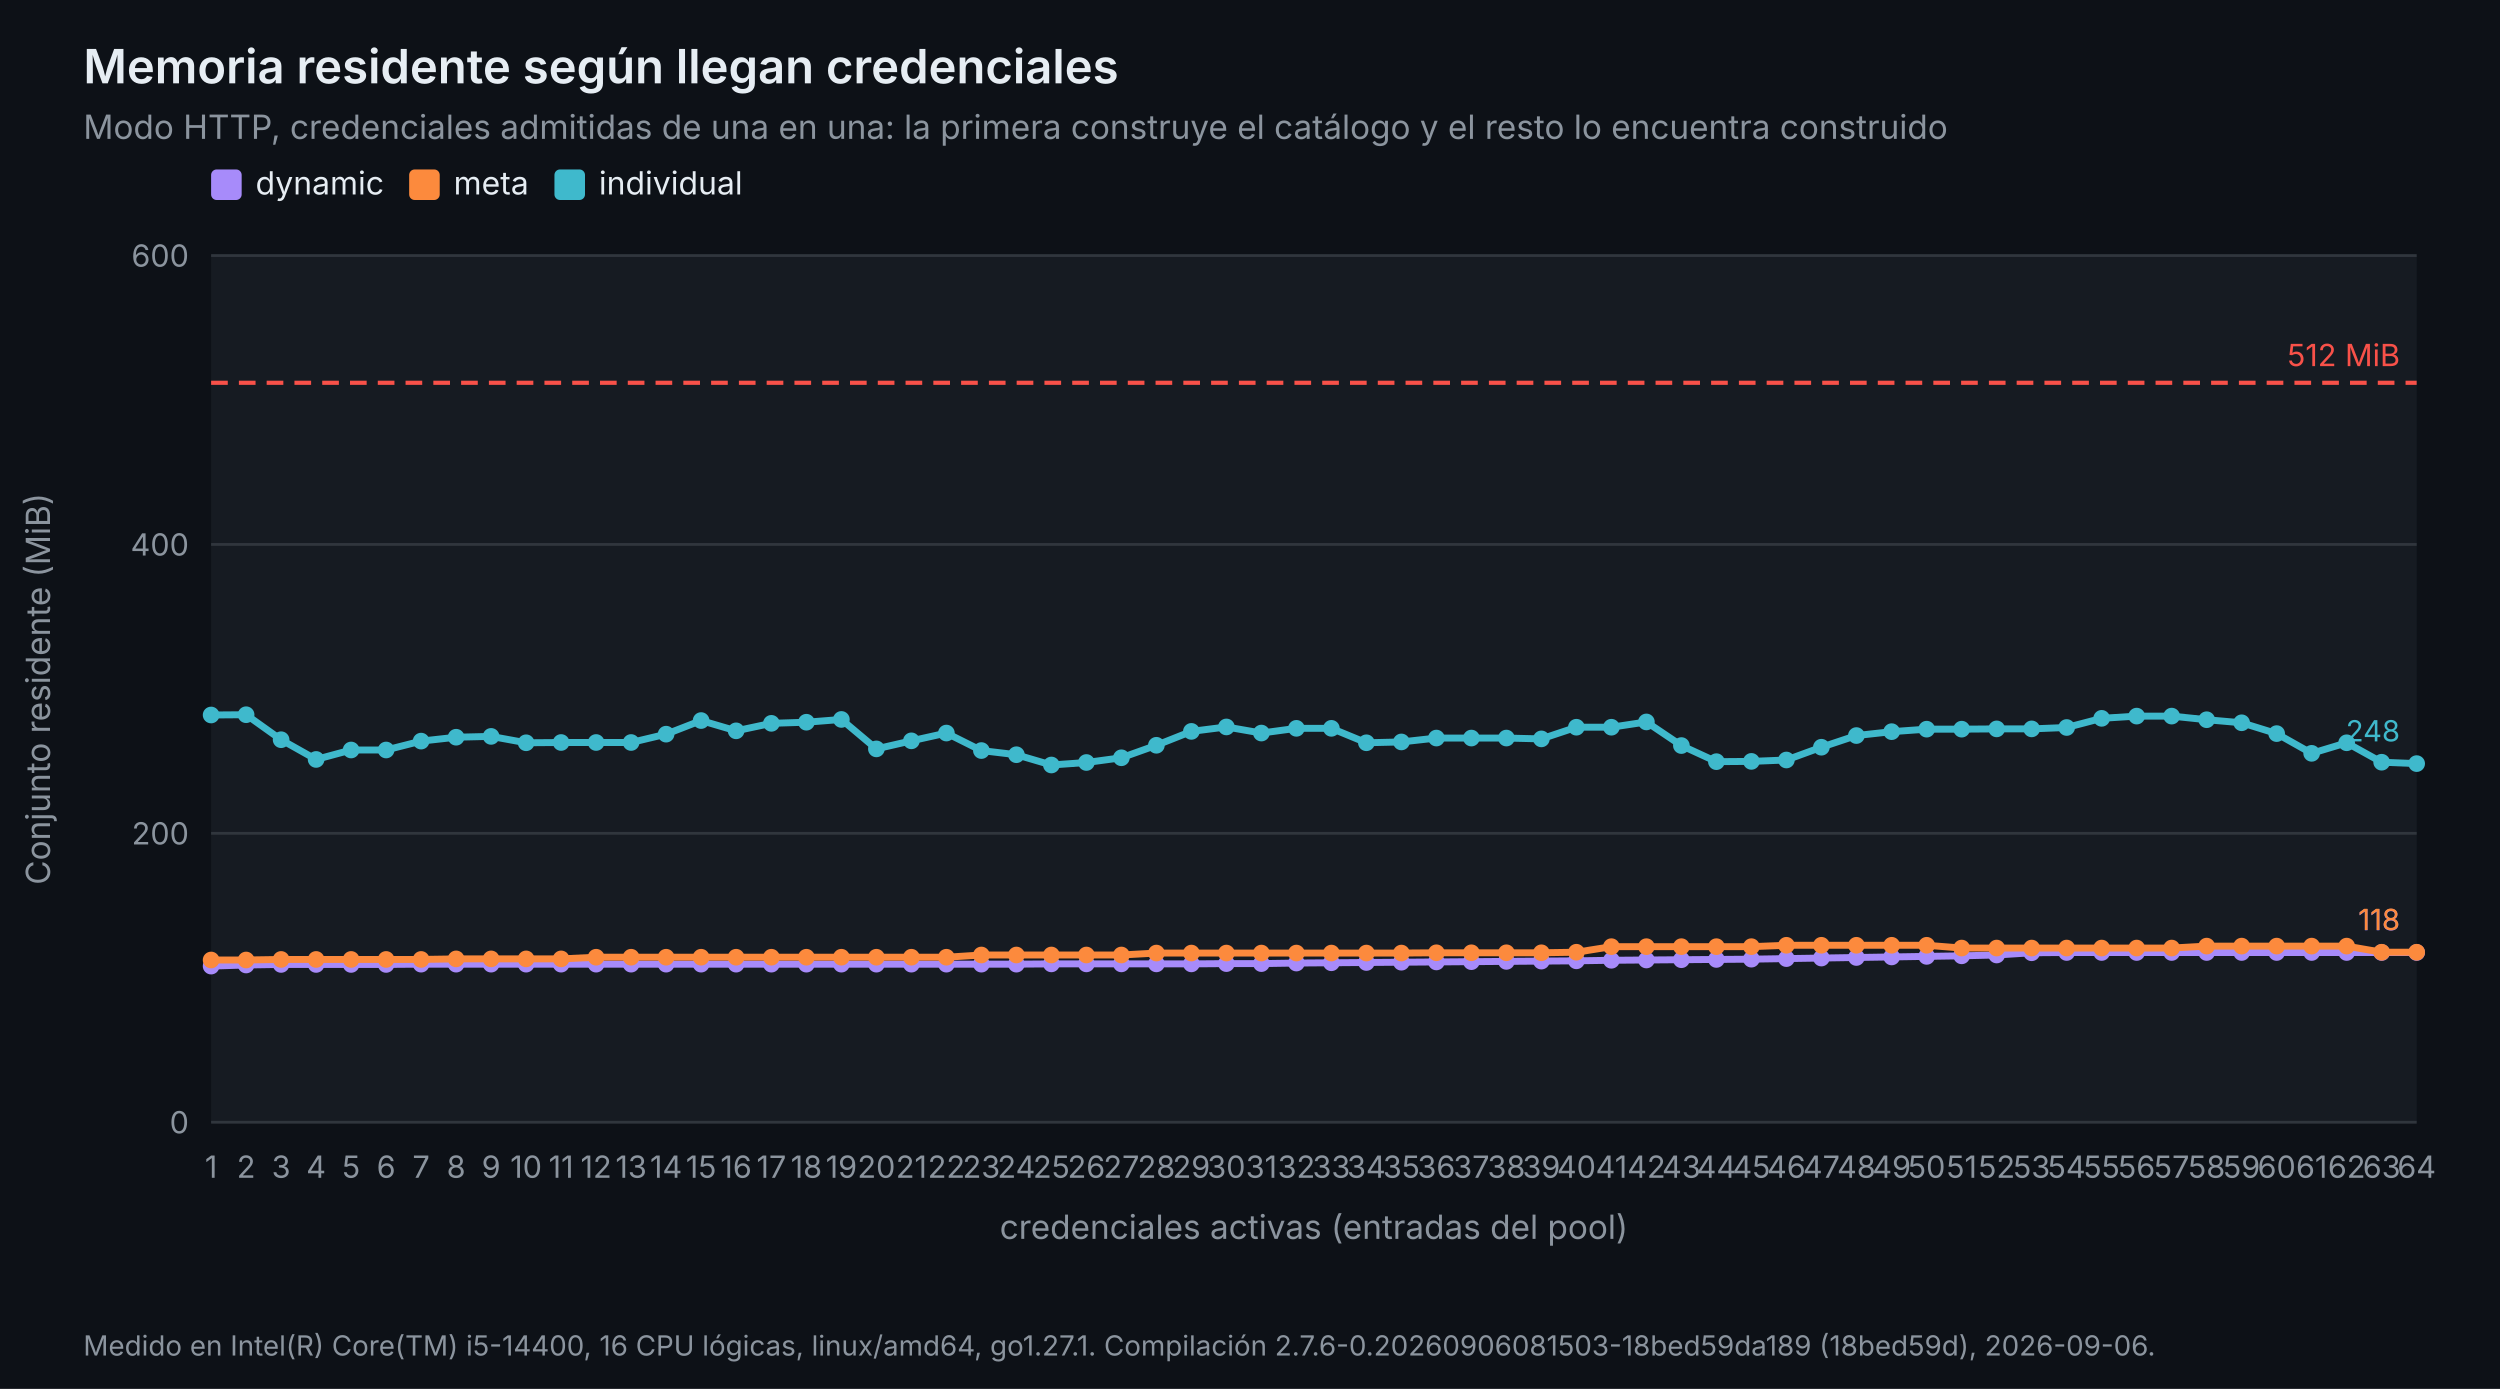
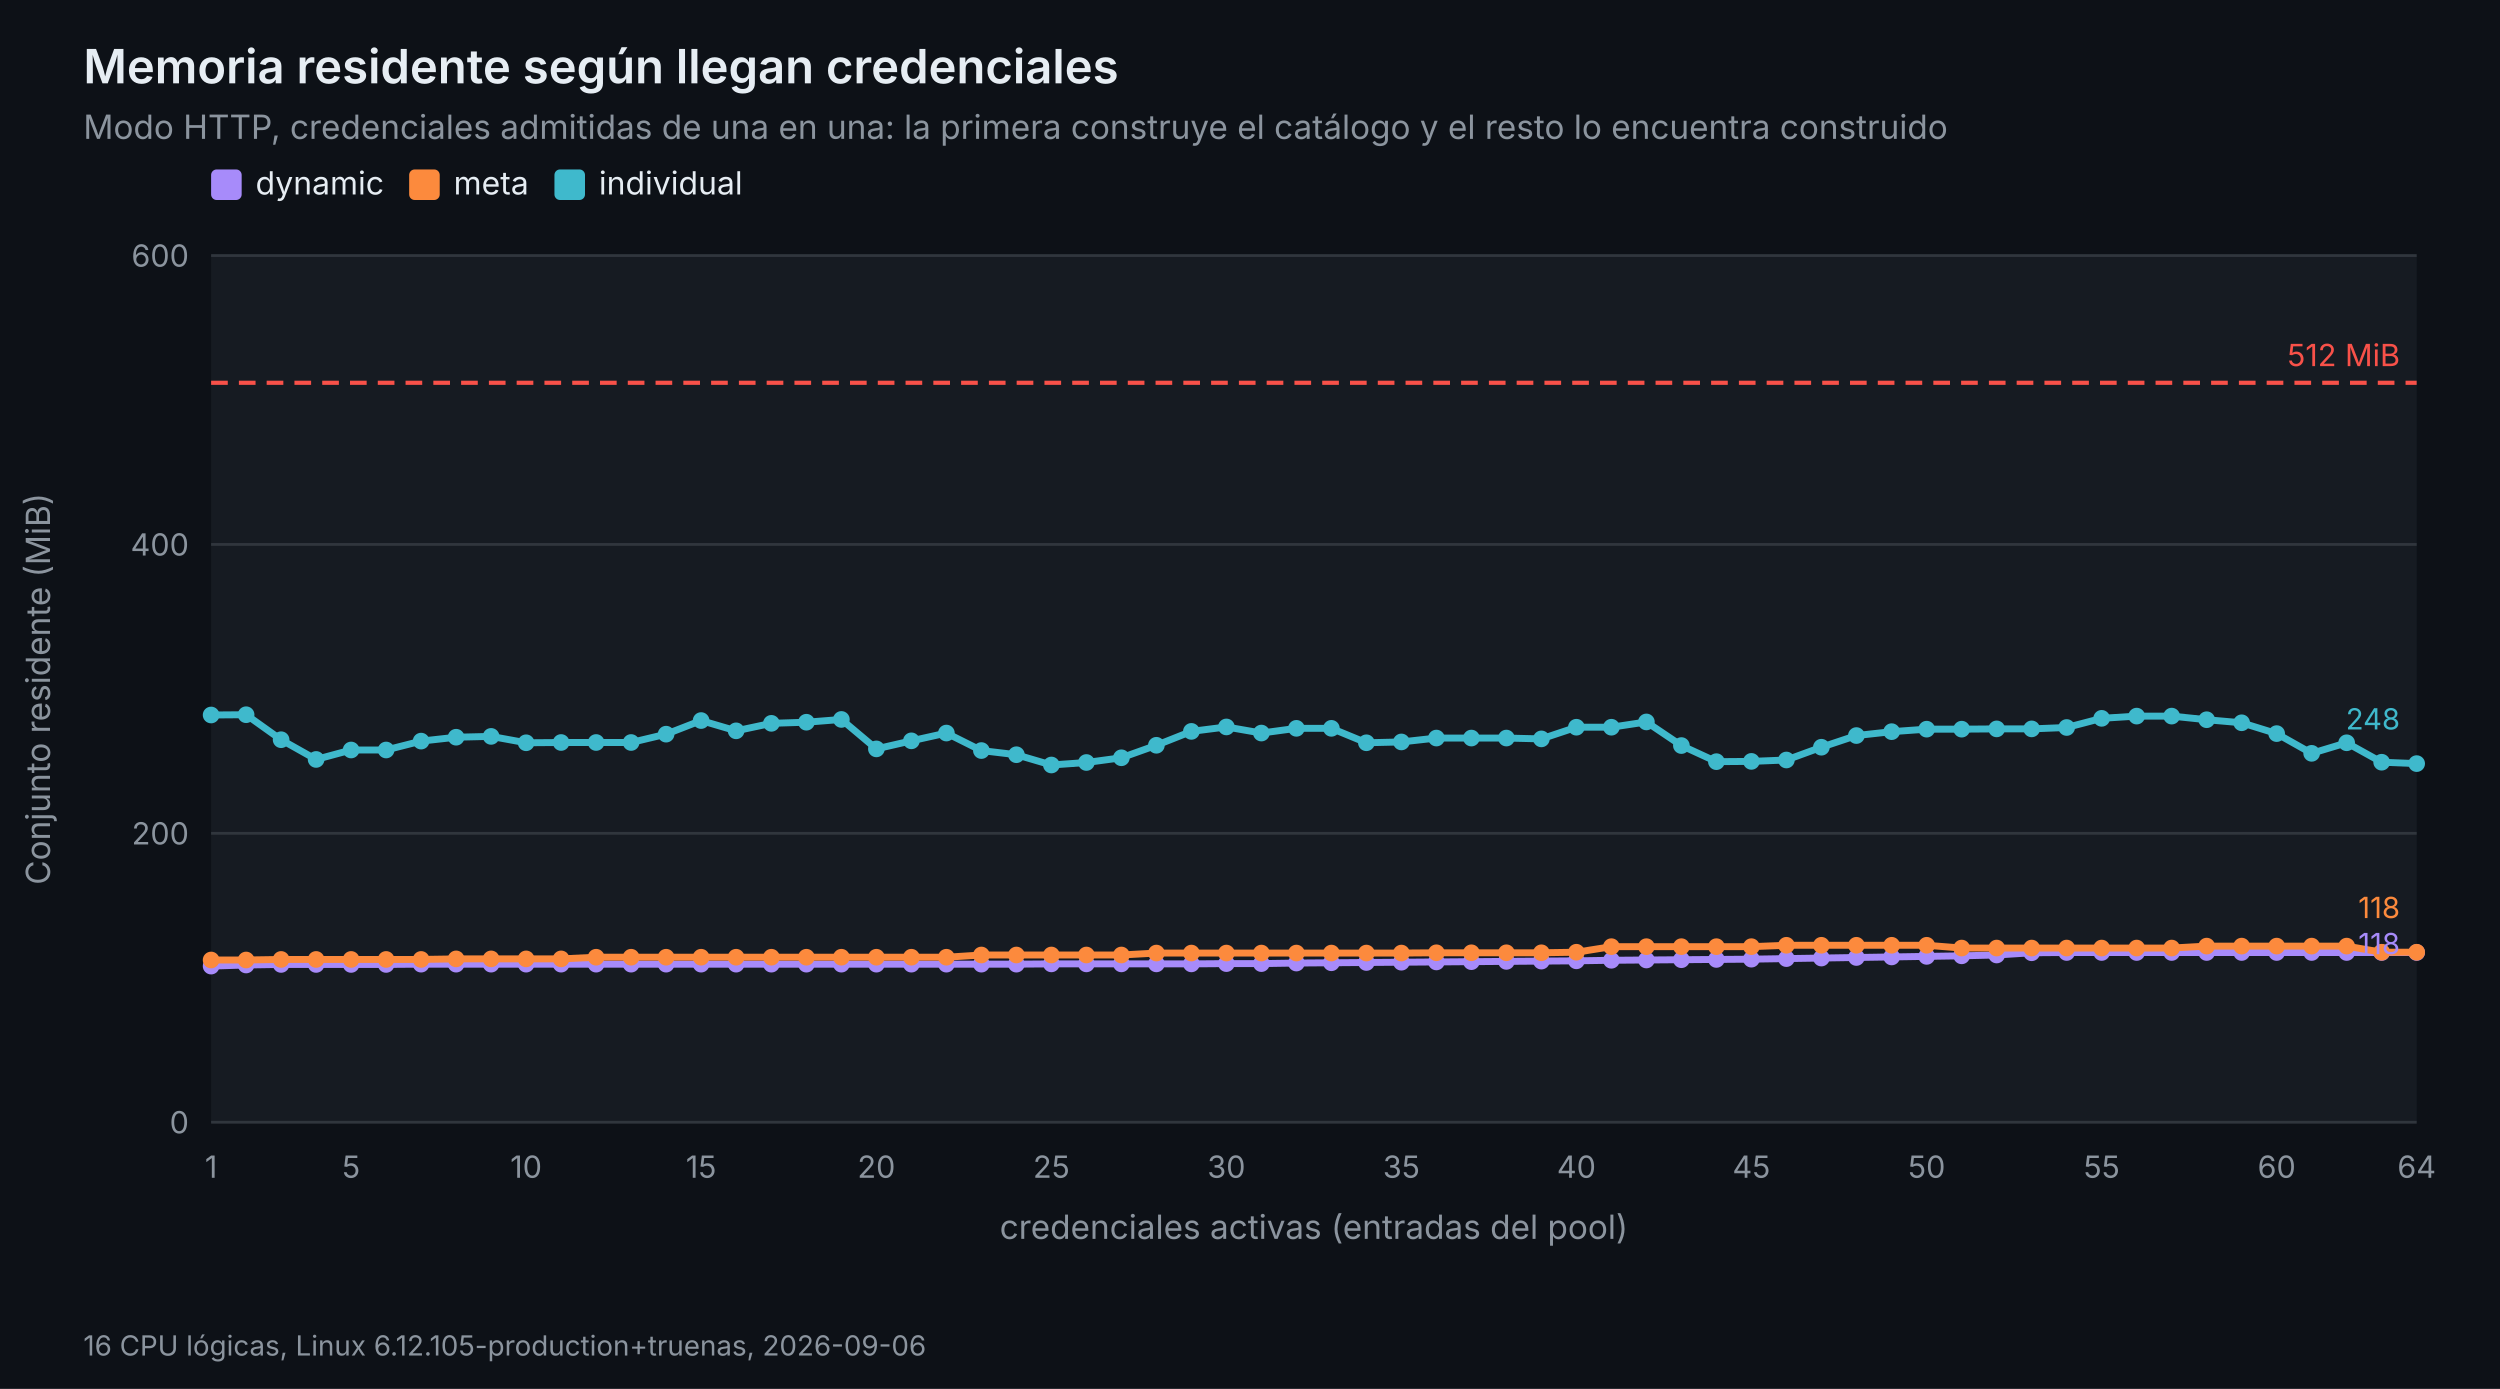
- <svg xmlns="http://www.w3.org/2000/svg" viewBox="0 0 900 500" width="900" height="500" role="img" aria-label="Memoria residente según llegan credenciales. Modo HTTP, credenciales admitidas de una en una: la primera construye el catálogo y el resto lo encuentra construido. Medido en Intel(R) Core(TM) i5-14400, 16 CPU lógicas, linux/amd64, go1.27.1. Compilación 2.7.6-0.20260906081503-18bed59da189 (18bed59d), 2026-09-06.">
+ <svg xmlns="http://www.w3.org/2000/svg" viewBox="0 0 900 500" width="900" height="500" role="img" aria-label="Memoria residente según llegan credenciales. Modo HTTP, credenciales admitidas de una en una: la primera construye el catálogo y el resto lo encuentra construido. 16 CPU lógicas, Linux 6.12.105-production+truenas, 2026-09-06">
  <rect width="900" height="500" fill="#0d1117" />
  <text x="30" y="30" font-family="ui-sans-serif,system-ui,-apple-system,Segoe UI,sans-serif" font-size="17" font-weight="600" fill="#e6edf3">Memoria residente según llegan credenciales</text>
  <text x="30" y="50" font-family="ui-sans-serif,system-ui,-apple-system,Segoe UI,sans-serif" font-size="12" fill="#8b949e">Modo HTTP, credenciales admitidas de una en una: la primera construye el catálogo y el resto lo encuentra construido</text>
  <rect x="76" y="92" width="794" height="312" fill="#161b22" />
  <rect x="76.0" y="61.0" width="11" height="11" rx="2" fill="#a78bfa" />
  <text x="92.0" y="70.0" font-family="ui-sans-serif,system-ui,-apple-system,Segoe UI,sans-serif" font-size="11.5" fill="#e6edf3">dynamic</text>
  <rect x="147.3" y="61.0" width="11" height="11" rx="2" fill="#fc8a3d" />
  <text x="163.3" y="70.0" font-family="ui-sans-serif,system-ui,-apple-system,Segoe UI,sans-serif" font-size="11.5" fill="#e6edf3">meta</text>
  <rect x="199.6" y="61.0" width="11" height="11" rx="2" fill="#3fb9cc" />
  <text x="215.6" y="70.0" font-family="ui-sans-serif,system-ui,-apple-system,Segoe UI,sans-serif" font-size="11.5" fill="#e6edf3">individual</text>
  <line x1="76" y1="404.0" x2="870" y2="404.0" stroke="#30363d" stroke-width="1" />
  <text x="68" y="408.0" font-family="ui-sans-serif,system-ui,-apple-system,Segoe UI,sans-serif" font-size="11" text-anchor="end" fill="#8b949e">0</text>
  <line x1="76" y1="300.0" x2="870" y2="300.0" stroke="#30363d" stroke-width="1" />
  <text x="68" y="304.0" font-family="ui-sans-serif,system-ui,-apple-system,Segoe UI,sans-serif" font-size="11" text-anchor="end" fill="#8b949e">200</text>
  <line x1="76" y1="196.0" x2="870" y2="196.0" stroke="#30363d" stroke-width="1" />
  <text x="68" y="200.0" font-family="ui-sans-serif,system-ui,-apple-system,Segoe UI,sans-serif" font-size="11" text-anchor="end" fill="#8b949e">400</text>
  <line x1="76" y1="92.0" x2="870" y2="92.0" stroke="#30363d" stroke-width="1" />
  <text x="68" y="96.0" font-family="ui-sans-serif,system-ui,-apple-system,Segoe UI,sans-serif" font-size="11" text-anchor="end" fill="#8b949e">600</text>
  <text x="18" y="248.0" font-family="ui-sans-serif,system-ui,-apple-system,Segoe UI,sans-serif" font-size="12" fill="#8b949e" text-anchor="middle" transform="rotate(-90 18 248.0)">Conjunto residente (MiB)</text>
  <text x="473.0" y="446" font-family="ui-sans-serif,system-ui,-apple-system,Segoe UI,sans-serif" font-size="12" text-anchor="middle" fill="#8b949e">credenciales activas (entradas del pool)</text>
-   <text x="30" y="488" font-family="ui-sans-serif,system-ui,-apple-system,Segoe UI,sans-serif" font-size="10" fill="#8b949e">Medido en Intel(R) Core(TM) i5-14400, 16 CPU lógicas, linux/amd64, go1.27.1. Compilación 2.7.6-0.20260906081503-18bed59da189 (18bed59d), 2026-09-06.</text>
+   <text x="30" y="488" font-family="ui-sans-serif,system-ui,-apple-system,Segoe UI,sans-serif" font-size="10" fill="#8b949e">16 CPU lógicas, Linux 6.12.105-production+truenas, 2026-09-06</text>
  <text x="76.0" y="424" font-family="ui-sans-serif,system-ui,-apple-system,Segoe UI,sans-serif" font-size="11" text-anchor="middle" fill="#8b949e">1</text>
-   <text x="88.6" y="424" font-family="ui-sans-serif,system-ui,-apple-system,Segoe UI,sans-serif" font-size="11" text-anchor="middle" fill="#8b949e">2</text>
-   <text x="101.2" y="424" font-family="ui-sans-serif,system-ui,-apple-system,Segoe UI,sans-serif" font-size="11" text-anchor="middle" fill="#8b949e">3</text>
-   <text x="113.8" y="424" font-family="ui-sans-serif,system-ui,-apple-system,Segoe UI,sans-serif" font-size="11" text-anchor="middle" fill="#8b949e">4</text>
  <text x="126.4" y="424" font-family="ui-sans-serif,system-ui,-apple-system,Segoe UI,sans-serif" font-size="11" text-anchor="middle" fill="#8b949e">5</text>
-   <text x="139.0" y="424" font-family="ui-sans-serif,system-ui,-apple-system,Segoe UI,sans-serif" font-size="11" text-anchor="middle" fill="#8b949e">6</text>
-   <text x="151.6" y="424" font-family="ui-sans-serif,system-ui,-apple-system,Segoe UI,sans-serif" font-size="11" text-anchor="middle" fill="#8b949e">7</text>
-   <text x="164.2" y="424" font-family="ui-sans-serif,system-ui,-apple-system,Segoe UI,sans-serif" font-size="11" text-anchor="middle" fill="#8b949e">8</text>
-   <text x="176.8" y="424" font-family="ui-sans-serif,system-ui,-apple-system,Segoe UI,sans-serif" font-size="11" text-anchor="middle" fill="#8b949e">9</text>
  <text x="189.4" y="424" font-family="ui-sans-serif,system-ui,-apple-system,Segoe UI,sans-serif" font-size="11" text-anchor="middle" fill="#8b949e">10</text>
-   <text x="202.0" y="424" font-family="ui-sans-serif,system-ui,-apple-system,Segoe UI,sans-serif" font-size="11" text-anchor="middle" fill="#8b949e">11</text>
-   <text x="214.6" y="424" font-family="ui-sans-serif,system-ui,-apple-system,Segoe UI,sans-serif" font-size="11" text-anchor="middle" fill="#8b949e">12</text>
-   <text x="227.2" y="424" font-family="ui-sans-serif,system-ui,-apple-system,Segoe UI,sans-serif" font-size="11" text-anchor="middle" fill="#8b949e">13</text>
-   <text x="239.8" y="424" font-family="ui-sans-serif,system-ui,-apple-system,Segoe UI,sans-serif" font-size="11" text-anchor="middle" fill="#8b949e">14</text>
  <text x="252.4" y="424" font-family="ui-sans-serif,system-ui,-apple-system,Segoe UI,sans-serif" font-size="11" text-anchor="middle" fill="#8b949e">15</text>
-   <text x="265.0" y="424" font-family="ui-sans-serif,system-ui,-apple-system,Segoe UI,sans-serif" font-size="11" text-anchor="middle" fill="#8b949e">16</text>
-   <text x="277.7" y="424" font-family="ui-sans-serif,system-ui,-apple-system,Segoe UI,sans-serif" font-size="11" text-anchor="middle" fill="#8b949e">17</text>
-   <text x="290.3" y="424" font-family="ui-sans-serif,system-ui,-apple-system,Segoe UI,sans-serif" font-size="11" text-anchor="middle" fill="#8b949e">18</text>
-   <text x="302.9" y="424" font-family="ui-sans-serif,system-ui,-apple-system,Segoe UI,sans-serif" font-size="11" text-anchor="middle" fill="#8b949e">19</text>
  <text x="315.5" y="424" font-family="ui-sans-serif,system-ui,-apple-system,Segoe UI,sans-serif" font-size="11" text-anchor="middle" fill="#8b949e">20</text>
-   <text x="328.1" y="424" font-family="ui-sans-serif,system-ui,-apple-system,Segoe UI,sans-serif" font-size="11" text-anchor="middle" fill="#8b949e">21</text>
-   <text x="340.7" y="424" font-family="ui-sans-serif,system-ui,-apple-system,Segoe UI,sans-serif" font-size="11" text-anchor="middle" fill="#8b949e">22</text>
-   <text x="353.3" y="424" font-family="ui-sans-serif,system-ui,-apple-system,Segoe UI,sans-serif" font-size="11" text-anchor="middle" fill="#8b949e">23</text>
-   <text x="365.9" y="424" font-family="ui-sans-serif,system-ui,-apple-system,Segoe UI,sans-serif" font-size="11" text-anchor="middle" fill="#8b949e">24</text>
  <text x="378.5" y="424" font-family="ui-sans-serif,system-ui,-apple-system,Segoe UI,sans-serif" font-size="11" text-anchor="middle" fill="#8b949e">25</text>
-   <text x="391.1" y="424" font-family="ui-sans-serif,system-ui,-apple-system,Segoe UI,sans-serif" font-size="11" text-anchor="middle" fill="#8b949e">26</text>
-   <text x="403.7" y="424" font-family="ui-sans-serif,system-ui,-apple-system,Segoe UI,sans-serif" font-size="11" text-anchor="middle" fill="#8b949e">27</text>
-   <text x="416.3" y="424" font-family="ui-sans-serif,system-ui,-apple-system,Segoe UI,sans-serif" font-size="11" text-anchor="middle" fill="#8b949e">28</text>
-   <text x="428.9" y="424" font-family="ui-sans-serif,system-ui,-apple-system,Segoe UI,sans-serif" font-size="11" text-anchor="middle" fill="#8b949e">29</text>
  <text x="441.5" y="424" font-family="ui-sans-serif,system-ui,-apple-system,Segoe UI,sans-serif" font-size="11" text-anchor="middle" fill="#8b949e">30</text>
-   <text x="454.1" y="424" font-family="ui-sans-serif,system-ui,-apple-system,Segoe UI,sans-serif" font-size="11" text-anchor="middle" fill="#8b949e">31</text>
-   <text x="466.7" y="424" font-family="ui-sans-serif,system-ui,-apple-system,Segoe UI,sans-serif" font-size="11" text-anchor="middle" fill="#8b949e">32</text>
-   <text x="479.3" y="424" font-family="ui-sans-serif,system-ui,-apple-system,Segoe UI,sans-serif" font-size="11" text-anchor="middle" fill="#8b949e">33</text>
-   <text x="491.9" y="424" font-family="ui-sans-serif,system-ui,-apple-system,Segoe UI,sans-serif" font-size="11" text-anchor="middle" fill="#8b949e">34</text>
  <text x="504.5" y="424" font-family="ui-sans-serif,system-ui,-apple-system,Segoe UI,sans-serif" font-size="11" text-anchor="middle" fill="#8b949e">35</text>
-   <text x="517.1" y="424" font-family="ui-sans-serif,system-ui,-apple-system,Segoe UI,sans-serif" font-size="11" text-anchor="middle" fill="#8b949e">36</text>
-   <text x="529.7" y="424" font-family="ui-sans-serif,system-ui,-apple-system,Segoe UI,sans-serif" font-size="11" text-anchor="middle" fill="#8b949e">37</text>
-   <text x="542.3" y="424" font-family="ui-sans-serif,system-ui,-apple-system,Segoe UI,sans-serif" font-size="11" text-anchor="middle" fill="#8b949e">38</text>
-   <text x="554.9" y="424" font-family="ui-sans-serif,system-ui,-apple-system,Segoe UI,sans-serif" font-size="11" text-anchor="middle" fill="#8b949e">39</text>
  <text x="567.5" y="424" font-family="ui-sans-serif,system-ui,-apple-system,Segoe UI,sans-serif" font-size="11" text-anchor="middle" fill="#8b949e">40</text>
-   <text x="580.1" y="424" font-family="ui-sans-serif,system-ui,-apple-system,Segoe UI,sans-serif" font-size="11" text-anchor="middle" fill="#8b949e">41</text>
-   <text x="592.7" y="424" font-family="ui-sans-serif,system-ui,-apple-system,Segoe UI,sans-serif" font-size="11" text-anchor="middle" fill="#8b949e">42</text>
-   <text x="605.3" y="424" font-family="ui-sans-serif,system-ui,-apple-system,Segoe UI,sans-serif" font-size="11" text-anchor="middle" fill="#8b949e">43</text>
-   <text x="617.9" y="424" font-family="ui-sans-serif,system-ui,-apple-system,Segoe UI,sans-serif" font-size="11" text-anchor="middle" fill="#8b949e">44</text>
  <text x="630.5" y="424" font-family="ui-sans-serif,system-ui,-apple-system,Segoe UI,sans-serif" font-size="11" text-anchor="middle" fill="#8b949e">45</text>
-   <text x="643.1" y="424" font-family="ui-sans-serif,system-ui,-apple-system,Segoe UI,sans-serif" font-size="11" text-anchor="middle" fill="#8b949e">46</text>
-   <text x="655.7" y="424" font-family="ui-sans-serif,system-ui,-apple-system,Segoe UI,sans-serif" font-size="11" text-anchor="middle" fill="#8b949e">47</text>
-   <text x="668.3" y="424" font-family="ui-sans-serif,system-ui,-apple-system,Segoe UI,sans-serif" font-size="11" text-anchor="middle" fill="#8b949e">48</text>
-   <text x="681.0" y="424" font-family="ui-sans-serif,system-ui,-apple-system,Segoe UI,sans-serif" font-size="11" text-anchor="middle" fill="#8b949e">49</text>
  <text x="693.6" y="424" font-family="ui-sans-serif,system-ui,-apple-system,Segoe UI,sans-serif" font-size="11" text-anchor="middle" fill="#8b949e">50</text>
-   <text x="706.2" y="424" font-family="ui-sans-serif,system-ui,-apple-system,Segoe UI,sans-serif" font-size="11" text-anchor="middle" fill="#8b949e">51</text>
-   <text x="718.8" y="424" font-family="ui-sans-serif,system-ui,-apple-system,Segoe UI,sans-serif" font-size="11" text-anchor="middle" fill="#8b949e">52</text>
-   <text x="731.4" y="424" font-family="ui-sans-serif,system-ui,-apple-system,Segoe UI,sans-serif" font-size="11" text-anchor="middle" fill="#8b949e">53</text>
-   <text x="744.0" y="424" font-family="ui-sans-serif,system-ui,-apple-system,Segoe UI,sans-serif" font-size="11" text-anchor="middle" fill="#8b949e">54</text>
  <text x="756.6" y="424" font-family="ui-sans-serif,system-ui,-apple-system,Segoe UI,sans-serif" font-size="11" text-anchor="middle" fill="#8b949e">55</text>
-   <text x="769.2" y="424" font-family="ui-sans-serif,system-ui,-apple-system,Segoe UI,sans-serif" font-size="11" text-anchor="middle" fill="#8b949e">56</text>
-   <text x="781.8" y="424" font-family="ui-sans-serif,system-ui,-apple-system,Segoe UI,sans-serif" font-size="11" text-anchor="middle" fill="#8b949e">57</text>
-   <text x="794.4" y="424" font-family="ui-sans-serif,system-ui,-apple-system,Segoe UI,sans-serif" font-size="11" text-anchor="middle" fill="#8b949e">58</text>
-   <text x="807.0" y="424" font-family="ui-sans-serif,system-ui,-apple-system,Segoe UI,sans-serif" font-size="11" text-anchor="middle" fill="#8b949e">59</text>
  <text x="819.6" y="424" font-family="ui-sans-serif,system-ui,-apple-system,Segoe UI,sans-serif" font-size="11" text-anchor="middle" fill="#8b949e">60</text>
-   <text x="832.2" y="424" font-family="ui-sans-serif,system-ui,-apple-system,Segoe UI,sans-serif" font-size="11" text-anchor="middle" fill="#8b949e">61</text>
-   <text x="844.8" y="424" font-family="ui-sans-serif,system-ui,-apple-system,Segoe UI,sans-serif" font-size="11" text-anchor="middle" fill="#8b949e">62</text>
-   <text x="857.4" y="424" font-family="ui-sans-serif,system-ui,-apple-system,Segoe UI,sans-serif" font-size="11" text-anchor="middle" fill="#8b949e">63</text>
  <text x="870.0" y="424" font-family="ui-sans-serif,system-ui,-apple-system,Segoe UI,sans-serif" font-size="11" text-anchor="middle" fill="#8b949e">64</text>
  <path d="M76.0,347.8L88.6,347.4L101.2,347.2L113.8,347.2L126.4,347.2L139.0,347.2L151.6,347.1L164.2,347.1L176.8,347.1L189.4,347.1L202.0,347.1L214.6,347.1L227.2,347.1L239.8,347.1L252.4,347.1L265.0,347.1L277.7,347.1L290.3,347.1L302.9,347.1L315.5,347.1L328.1,347.1L340.7,347.1L353.3,347.1L365.9,347.1L378.5,347.0L391.1,347.0L403.7,347.0L416.3,347.0L428.9,347.0L441.5,346.9L454.1,346.9L466.7,346.7L479.3,346.6L491.9,346.5L504.5,346.4L517.1,346.3L529.7,346.2L542.3,346.1L554.9,346.0L567.5,345.9L580.1,345.7L592.7,345.6L605.3,345.5L617.9,345.4L630.5,345.3L643.1,345.1L655.7,344.9L668.3,344.7L681.0,344.5L693.6,344.3L706.2,344.1L718.8,343.8L731.4,343.0L744.0,342.9L756.6,342.9L769.2,342.9L781.8,342.9L794.4,342.9L807.0,342.9L819.6,342.9L832.2,342.9L844.8,342.9L857.4,342.9L870.0,342.9" fill="none" stroke="#a78bfa" stroke-width="2.5" stroke-linejoin="round" />
  <circle cx="76.0" cy="347.8" r="3" fill="#a78bfa" />
  <circle cx="88.6" cy="347.4" r="3" fill="#a78bfa" />
  <circle cx="101.2" cy="347.2" r="3" fill="#a78bfa" />
  <circle cx="113.8" cy="347.2" r="3" fill="#a78bfa" />
  <circle cx="126.4" cy="347.2" r="3" fill="#a78bfa" />
  <circle cx="139.0" cy="347.2" r="3" fill="#a78bfa" />
  <circle cx="151.6" cy="347.1" r="3" fill="#a78bfa" />
  <circle cx="164.2" cy="347.1" r="3" fill="#a78bfa" />
  <circle cx="176.8" cy="347.1" r="3" fill="#a78bfa" />
  <circle cx="189.4" cy="347.1" r="3" fill="#a78bfa" />
  <circle cx="202.0" cy="347.1" r="3" fill="#a78bfa" />
  <circle cx="214.6" cy="347.1" r="3" fill="#a78bfa" />
  <circle cx="227.2" cy="347.1" r="3" fill="#a78bfa" />
  <circle cx="239.8" cy="347.1" r="3" fill="#a78bfa" />
  <circle cx="252.4" cy="347.1" r="3" fill="#a78bfa" />
  <circle cx="265.0" cy="347.1" r="3" fill="#a78bfa" />
  <circle cx="277.7" cy="347.1" r="3" fill="#a78bfa" />
  <circle cx="290.3" cy="347.1" r="3" fill="#a78bfa" />
  <circle cx="302.9" cy="347.1" r="3" fill="#a78bfa" />
  <circle cx="315.5" cy="347.1" r="3" fill="#a78bfa" />
  <circle cx="328.1" cy="347.1" r="3" fill="#a78bfa" />
  <circle cx="340.7" cy="347.1" r="3" fill="#a78bfa" />
  <circle cx="353.3" cy="347.1" r="3" fill="#a78bfa" />
  <circle cx="365.9" cy="347.1" r="3" fill="#a78bfa" />
  <circle cx="378.5" cy="347.0" r="3" fill="#a78bfa" />
  <circle cx="391.1" cy="347.0" r="3" fill="#a78bfa" />
  <circle cx="403.7" cy="347.0" r="3" fill="#a78bfa" />
  <circle cx="416.3" cy="347.0" r="3" fill="#a78bfa" />
  <circle cx="428.9" cy="347.0" r="3" fill="#a78bfa" />
  <circle cx="441.5" cy="346.9" r="3" fill="#a78bfa" />
  <circle cx="454.1" cy="346.9" r="3" fill="#a78bfa" />
  <circle cx="466.7" cy="346.7" r="3" fill="#a78bfa" />
  <circle cx="479.3" cy="346.6" r="3" fill="#a78bfa" />
  <circle cx="491.9" cy="346.5" r="3" fill="#a78bfa" />
  <circle cx="504.5" cy="346.4" r="3" fill="#a78bfa" />
  <circle cx="517.1" cy="346.3" r="3" fill="#a78bfa" />
  <circle cx="529.7" cy="346.2" r="3" fill="#a78bfa" />
  <circle cx="542.3" cy="346.1" r="3" fill="#a78bfa" />
  <circle cx="554.9" cy="346.0" r="3" fill="#a78bfa" />
  <circle cx="567.5" cy="345.9" r="3" fill="#a78bfa" />
  <circle cx="580.1" cy="345.7" r="3" fill="#a78bfa" />
  <circle cx="592.7" cy="345.6" r="3" fill="#a78bfa" />
  <circle cx="605.3" cy="345.5" r="3" fill="#a78bfa" />
  <circle cx="617.9" cy="345.4" r="3" fill="#a78bfa" />
  <circle cx="630.5" cy="345.3" r="3" fill="#a78bfa" />
  <circle cx="643.1" cy="345.1" r="3" fill="#a78bfa" />
  <circle cx="655.7" cy="344.9" r="3" fill="#a78bfa" />
  <circle cx="668.3" cy="344.7" r="3" fill="#a78bfa" />
  <circle cx="681.0" cy="344.5" r="3" fill="#a78bfa" />
  <circle cx="693.6" cy="344.3" r="3" fill="#a78bfa" />
  <circle cx="706.2" cy="344.1" r="3" fill="#a78bfa" />
  <circle cx="718.8" cy="343.8" r="3" fill="#a78bfa" />
  <circle cx="731.4" cy="343.0" r="3" fill="#a78bfa" />
  <circle cx="744.0" cy="342.9" r="3" fill="#a78bfa" />
  <circle cx="756.6" cy="342.9" r="3" fill="#a78bfa" />
  <circle cx="769.2" cy="342.9" r="3" fill="#a78bfa" />
  <circle cx="781.8" cy="342.9" r="3" fill="#a78bfa" />
  <circle cx="794.4" cy="342.9" r="3" fill="#a78bfa" />
  <circle cx="807.0" cy="342.9" r="3" fill="#a78bfa" />
  <circle cx="819.6" cy="342.9" r="3" fill="#a78bfa" />
  <circle cx="832.2" cy="342.9" r="3" fill="#a78bfa" />
  <circle cx="844.8" cy="342.9" r="3" fill="#a78bfa" />
  <circle cx="857.4" cy="342.9" r="3" fill="#a78bfa" />
  <circle cx="870.0" cy="342.9" r="3" fill="#a78bfa" />
-   <text x="864.0" y="334.9" font-family="ui-sans-serif,system-ui,-apple-system,Segoe UI,sans-serif" font-size="10.5" text-anchor="end" fill="#a78bfa">118</text>
  <path d="M76.0,345.6L88.6,345.6L101.2,345.4L113.8,345.4L126.4,345.4L139.0,345.4L151.6,345.4L164.2,345.2L176.8,345.2L189.4,345.2L202.0,345.2L214.6,344.6L227.2,344.6L239.8,344.6L252.4,344.6L265.0,344.6L277.7,344.6L290.3,344.6L302.9,344.6L315.5,344.6L328.1,344.6L340.7,344.6L353.3,343.8L365.9,343.8L378.5,343.8L391.1,343.8L403.7,343.8L416.3,343.1L428.9,343.1L441.5,343.1L454.1,343.1L466.7,343.1L479.3,343.1L491.9,343.1L504.5,343.1L517.1,343.0L529.7,343.0L542.3,343.0L554.9,343.0L567.5,342.8L580.1,340.8L592.7,340.8L605.3,340.8L617.9,340.8L630.5,340.8L643.1,340.3L655.7,340.3L668.3,340.3L681.0,340.3L693.6,340.3L706.2,341.3L718.8,341.3L731.4,341.3L744.0,341.3L756.6,341.3L769.2,341.3L781.8,341.3L794.4,340.6L807.0,340.6L819.6,340.6L832.2,340.6L844.8,340.6L857.4,342.8L870.0,342.8" fill="none" stroke="#fc8a3d" stroke-width="2.5" stroke-linejoin="round" />
  <circle cx="76.0" cy="345.6" r="3" fill="#fc8a3d" />
  <circle cx="88.6" cy="345.6" r="3" fill="#fc8a3d" />
  <circle cx="101.2" cy="345.4" r="3" fill="#fc8a3d" />
  <circle cx="113.8" cy="345.4" r="3" fill="#fc8a3d" />
  <circle cx="126.4" cy="345.4" r="3" fill="#fc8a3d" />
  <circle cx="139.0" cy="345.4" r="3" fill="#fc8a3d" />
  <circle cx="151.6" cy="345.4" r="3" fill="#fc8a3d" />
  <circle cx="164.2" cy="345.2" r="3" fill="#fc8a3d" />
  <circle cx="176.8" cy="345.2" r="3" fill="#fc8a3d" />
  <circle cx="189.4" cy="345.2" r="3" fill="#fc8a3d" />
  <circle cx="202.0" cy="345.2" r="3" fill="#fc8a3d" />
  <circle cx="214.6" cy="344.6" r="3" fill="#fc8a3d" />
  <circle cx="227.2" cy="344.6" r="3" fill="#fc8a3d" />
  <circle cx="239.8" cy="344.6" r="3" fill="#fc8a3d" />
  <circle cx="252.4" cy="344.6" r="3" fill="#fc8a3d" />
  <circle cx="265.0" cy="344.6" r="3" fill="#fc8a3d" />
  <circle cx="277.7" cy="344.6" r="3" fill="#fc8a3d" />
  <circle cx="290.3" cy="344.6" r="3" fill="#fc8a3d" />
  <circle cx="302.9" cy="344.6" r="3" fill="#fc8a3d" />
  <circle cx="315.5" cy="344.6" r="3" fill="#fc8a3d" />
  <circle cx="328.1" cy="344.6" r="3" fill="#fc8a3d" />
  <circle cx="340.7" cy="344.6" r="3" fill="#fc8a3d" />
  <circle cx="353.3" cy="343.8" r="3" fill="#fc8a3d" />
  <circle cx="365.9" cy="343.8" r="3" fill="#fc8a3d" />
  <circle cx="378.5" cy="343.8" r="3" fill="#fc8a3d" />
  <circle cx="391.1" cy="343.8" r="3" fill="#fc8a3d" />
  <circle cx="403.7" cy="343.8" r="3" fill="#fc8a3d" />
  <circle cx="416.3" cy="343.1" r="3" fill="#fc8a3d" />
  <circle cx="428.9" cy="343.1" r="3" fill="#fc8a3d" />
  <circle cx="441.5" cy="343.1" r="3" fill="#fc8a3d" />
  <circle cx="454.1" cy="343.1" r="3" fill="#fc8a3d" />
  <circle cx="466.7" cy="343.1" r="3" fill="#fc8a3d" />
  <circle cx="479.3" cy="343.1" r="3" fill="#fc8a3d" />
  <circle cx="491.9" cy="343.1" r="3" fill="#fc8a3d" />
  <circle cx="504.5" cy="343.1" r="3" fill="#fc8a3d" />
  <circle cx="517.1" cy="343.0" r="3" fill="#fc8a3d" />
  <circle cx="529.7" cy="343.0" r="3" fill="#fc8a3d" />
  <circle cx="542.3" cy="343.0" r="3" fill="#fc8a3d" />
  <circle cx="554.9" cy="343.0" r="3" fill="#fc8a3d" />
  <circle cx="567.5" cy="342.8" r="3" fill="#fc8a3d" />
  <circle cx="580.1" cy="340.8" r="3" fill="#fc8a3d" />
  <circle cx="592.7" cy="340.8" r="3" fill="#fc8a3d" />
  <circle cx="605.3" cy="340.8" r="3" fill="#fc8a3d" />
  <circle cx="617.9" cy="340.8" r="3" fill="#fc8a3d" />
  <circle cx="630.5" cy="340.8" r="3" fill="#fc8a3d" />
  <circle cx="643.1" cy="340.3" r="3" fill="#fc8a3d" />
  <circle cx="655.7" cy="340.3" r="3" fill="#fc8a3d" />
  <circle cx="668.3" cy="340.3" r="3" fill="#fc8a3d" />
  <circle cx="681.0" cy="340.3" r="3" fill="#fc8a3d" />
  <circle cx="693.6" cy="340.3" r="3" fill="#fc8a3d" />
  <circle cx="706.2" cy="341.3" r="3" fill="#fc8a3d" />
  <circle cx="718.8" cy="341.3" r="3" fill="#fc8a3d" />
  <circle cx="731.4" cy="341.3" r="3" fill="#fc8a3d" />
  <circle cx="744.0" cy="341.3" r="3" fill="#fc8a3d" />
  <circle cx="756.6" cy="341.3" r="3" fill="#fc8a3d" />
  <circle cx="769.2" cy="341.3" r="3" fill="#fc8a3d" />
  <circle cx="781.8" cy="341.3" r="3" fill="#fc8a3d" />
  <circle cx="794.4" cy="340.6" r="3" fill="#fc8a3d" />
  <circle cx="807.0" cy="340.6" r="3" fill="#fc8a3d" />
  <circle cx="819.6" cy="340.6" r="3" fill="#fc8a3d" />
  <circle cx="832.2" cy="340.6" r="3" fill="#fc8a3d" />
  <circle cx="844.8" cy="340.6" r="3" fill="#fc8a3d" />
  <circle cx="857.4" cy="342.8" r="3" fill="#fc8a3d" />
  <circle cx="870.0" cy="342.8" r="3" fill="#fc8a3d" />
-   <text x="864.0" y="334.8" font-family="ui-sans-serif,system-ui,-apple-system,Segoe UI,sans-serif" font-size="10.5" text-anchor="end" fill="#fc8a3d">118</text>
  <path d="M76.0,257.4L88.6,257.3L101.2,266.3L113.8,273.4L126.4,270.0L139.0,270.0L151.6,266.8L164.2,265.4L176.8,265.1L189.4,267.4L202.0,267.3L214.6,267.3L227.2,267.3L239.8,264.3L252.4,259.4L265.0,263.1L277.7,260.4L290.3,260.0L302.9,259.0L315.5,269.6L328.1,266.7L340.7,263.9L353.3,270.2L365.9,271.7L378.5,275.4L391.1,274.5L403.7,272.8L416.3,268.3L428.9,263.3L441.5,261.7L454.1,263.9L466.7,262.2L479.3,262.2L491.9,267.4L504.5,267.1L517.1,265.7L529.7,265.7L542.3,265.7L554.9,266.0L567.5,261.8L580.1,261.8L592.7,259.9L605.3,268.4L617.9,274.2L630.5,274.1L643.1,273.6L655.7,269.0L668.3,264.8L681.0,263.4L693.6,262.5L706.2,262.5L718.8,262.4L731.4,262.4L744.0,261.9L756.6,258.6L769.2,257.8L781.8,257.8L794.4,259.1L807.0,260.2L819.6,264.1L832.2,271.2L844.8,267.4L857.4,274.4L870.0,274.9" fill="none" stroke="#3fb9cc" stroke-width="2.5" stroke-linejoin="round" />
  <circle cx="76.0" cy="257.4" r="3" fill="#3fb9cc" />
  <circle cx="88.6" cy="257.3" r="3" fill="#3fb9cc" />
  <circle cx="101.2" cy="266.3" r="3" fill="#3fb9cc" />
  <circle cx="113.8" cy="273.4" r="3" fill="#3fb9cc" />
  <circle cx="126.4" cy="270.0" r="3" fill="#3fb9cc" />
  <circle cx="139.0" cy="270.0" r="3" fill="#3fb9cc" />
  <circle cx="151.6" cy="266.8" r="3" fill="#3fb9cc" />
  <circle cx="164.2" cy="265.4" r="3" fill="#3fb9cc" />
  <circle cx="176.8" cy="265.1" r="3" fill="#3fb9cc" />
  <circle cx="189.4" cy="267.4" r="3" fill="#3fb9cc" />
  <circle cx="202.0" cy="267.3" r="3" fill="#3fb9cc" />
  <circle cx="214.6" cy="267.3" r="3" fill="#3fb9cc" />
  <circle cx="227.2" cy="267.3" r="3" fill="#3fb9cc" />
  <circle cx="239.8" cy="264.3" r="3" fill="#3fb9cc" />
  <circle cx="252.4" cy="259.4" r="3" fill="#3fb9cc" />
  <circle cx="265.0" cy="263.1" r="3" fill="#3fb9cc" />
  <circle cx="277.7" cy="260.4" r="3" fill="#3fb9cc" />
  <circle cx="290.3" cy="260.0" r="3" fill="#3fb9cc" />
  <circle cx="302.9" cy="259.0" r="3" fill="#3fb9cc" />
  <circle cx="315.5" cy="269.6" r="3" fill="#3fb9cc" />
  <circle cx="328.1" cy="266.7" r="3" fill="#3fb9cc" />
  <circle cx="340.7" cy="263.9" r="3" fill="#3fb9cc" />
  <circle cx="353.3" cy="270.2" r="3" fill="#3fb9cc" />
  <circle cx="365.9" cy="271.7" r="3" fill="#3fb9cc" />
  <circle cx="378.5" cy="275.4" r="3" fill="#3fb9cc" />
  <circle cx="391.1" cy="274.5" r="3" fill="#3fb9cc" />
  <circle cx="403.7" cy="272.8" r="3" fill="#3fb9cc" />
  <circle cx="416.3" cy="268.3" r="3" fill="#3fb9cc" />
  <circle cx="428.9" cy="263.3" r="3" fill="#3fb9cc" />
  <circle cx="441.5" cy="261.7" r="3" fill="#3fb9cc" />
  <circle cx="454.1" cy="263.9" r="3" fill="#3fb9cc" />
  <circle cx="466.7" cy="262.2" r="3" fill="#3fb9cc" />
  <circle cx="479.3" cy="262.2" r="3" fill="#3fb9cc" />
  <circle cx="491.9" cy="267.4" r="3" fill="#3fb9cc" />
  <circle cx="504.5" cy="267.1" r="3" fill="#3fb9cc" />
  <circle cx="517.1" cy="265.7" r="3" fill="#3fb9cc" />
  <circle cx="529.7" cy="265.7" r="3" fill="#3fb9cc" />
  <circle cx="542.3" cy="265.7" r="3" fill="#3fb9cc" />
  <circle cx="554.9" cy="266.0" r="3" fill="#3fb9cc" />
  <circle cx="567.5" cy="261.8" r="3" fill="#3fb9cc" />
  <circle cx="580.1" cy="261.8" r="3" fill="#3fb9cc" />
  <circle cx="592.7" cy="259.9" r="3" fill="#3fb9cc" />
  <circle cx="605.3" cy="268.4" r="3" fill="#3fb9cc" />
  <circle cx="617.9" cy="274.2" r="3" fill="#3fb9cc" />
  <circle cx="630.5" cy="274.1" r="3" fill="#3fb9cc" />
  <circle cx="643.1" cy="273.6" r="3" fill="#3fb9cc" />
  <circle cx="655.7" cy="269.0" r="3" fill="#3fb9cc" />
  <circle cx="668.3" cy="264.8" r="3" fill="#3fb9cc" />
  <circle cx="681.0" cy="263.4" r="3" fill="#3fb9cc" />
  <circle cx="693.6" cy="262.5" r="3" fill="#3fb9cc" />
  <circle cx="706.2" cy="262.5" r="3" fill="#3fb9cc" />
  <circle cx="718.8" cy="262.4" r="3" fill="#3fb9cc" />
  <circle cx="731.4" cy="262.4" r="3" fill="#3fb9cc" />
  <circle cx="744.0" cy="261.9" r="3" fill="#3fb9cc" />
  <circle cx="756.6" cy="258.6" r="3" fill="#3fb9cc" />
  <circle cx="769.2" cy="257.8" r="3" fill="#3fb9cc" />
  <circle cx="781.8" cy="257.8" r="3" fill="#3fb9cc" />
  <circle cx="794.4" cy="259.1" r="3" fill="#3fb9cc" />
  <circle cx="807.0" cy="260.2" r="3" fill="#3fb9cc" />
  <circle cx="819.6" cy="264.1" r="3" fill="#3fb9cc" />
  <circle cx="832.2" cy="271.2" r="3" fill="#3fb9cc" />
  <circle cx="844.8" cy="267.4" r="3" fill="#3fb9cc" />
  <circle cx="857.4" cy="274.4" r="3" fill="#3fb9cc" />
  <circle cx="870.0" cy="274.9" r="3" fill="#3fb9cc" />
-   <text x="864.0" y="266.9" font-family="ui-sans-serif,system-ui,-apple-system,Segoe UI,sans-serif" font-size="10.5" text-anchor="end" fill="#3fb9cc">248</text>
+   <text x="864.0" y="262.6" font-family="ui-sans-serif,system-ui,-apple-system,Segoe UI,sans-serif" font-size="10.5" text-anchor="end" fill="#3fb9cc">248</text>
+   <text x="864.0" y="330.5" font-family="ui-sans-serif,system-ui,-apple-system,Segoe UI,sans-serif" font-size="10.5" text-anchor="end" fill="#fc8a3d">118</text>
+   <text x="864.0" y="343.5" font-family="ui-sans-serif,system-ui,-apple-system,Segoe UI,sans-serif" font-size="10.5" text-anchor="end" fill="#a78bfa">118</text>
  <line x1="76" y1="137.8" x2="870" y2="137.8" stroke="#f85149" stroke-width="1.5" stroke-dasharray="6 4" />
  <text x="864" y="131.8" font-family="ui-sans-serif,system-ui,-apple-system,Segoe UI,sans-serif" font-size="11" text-anchor="end" fill="#f85149">512 MiB</text>
</svg>
